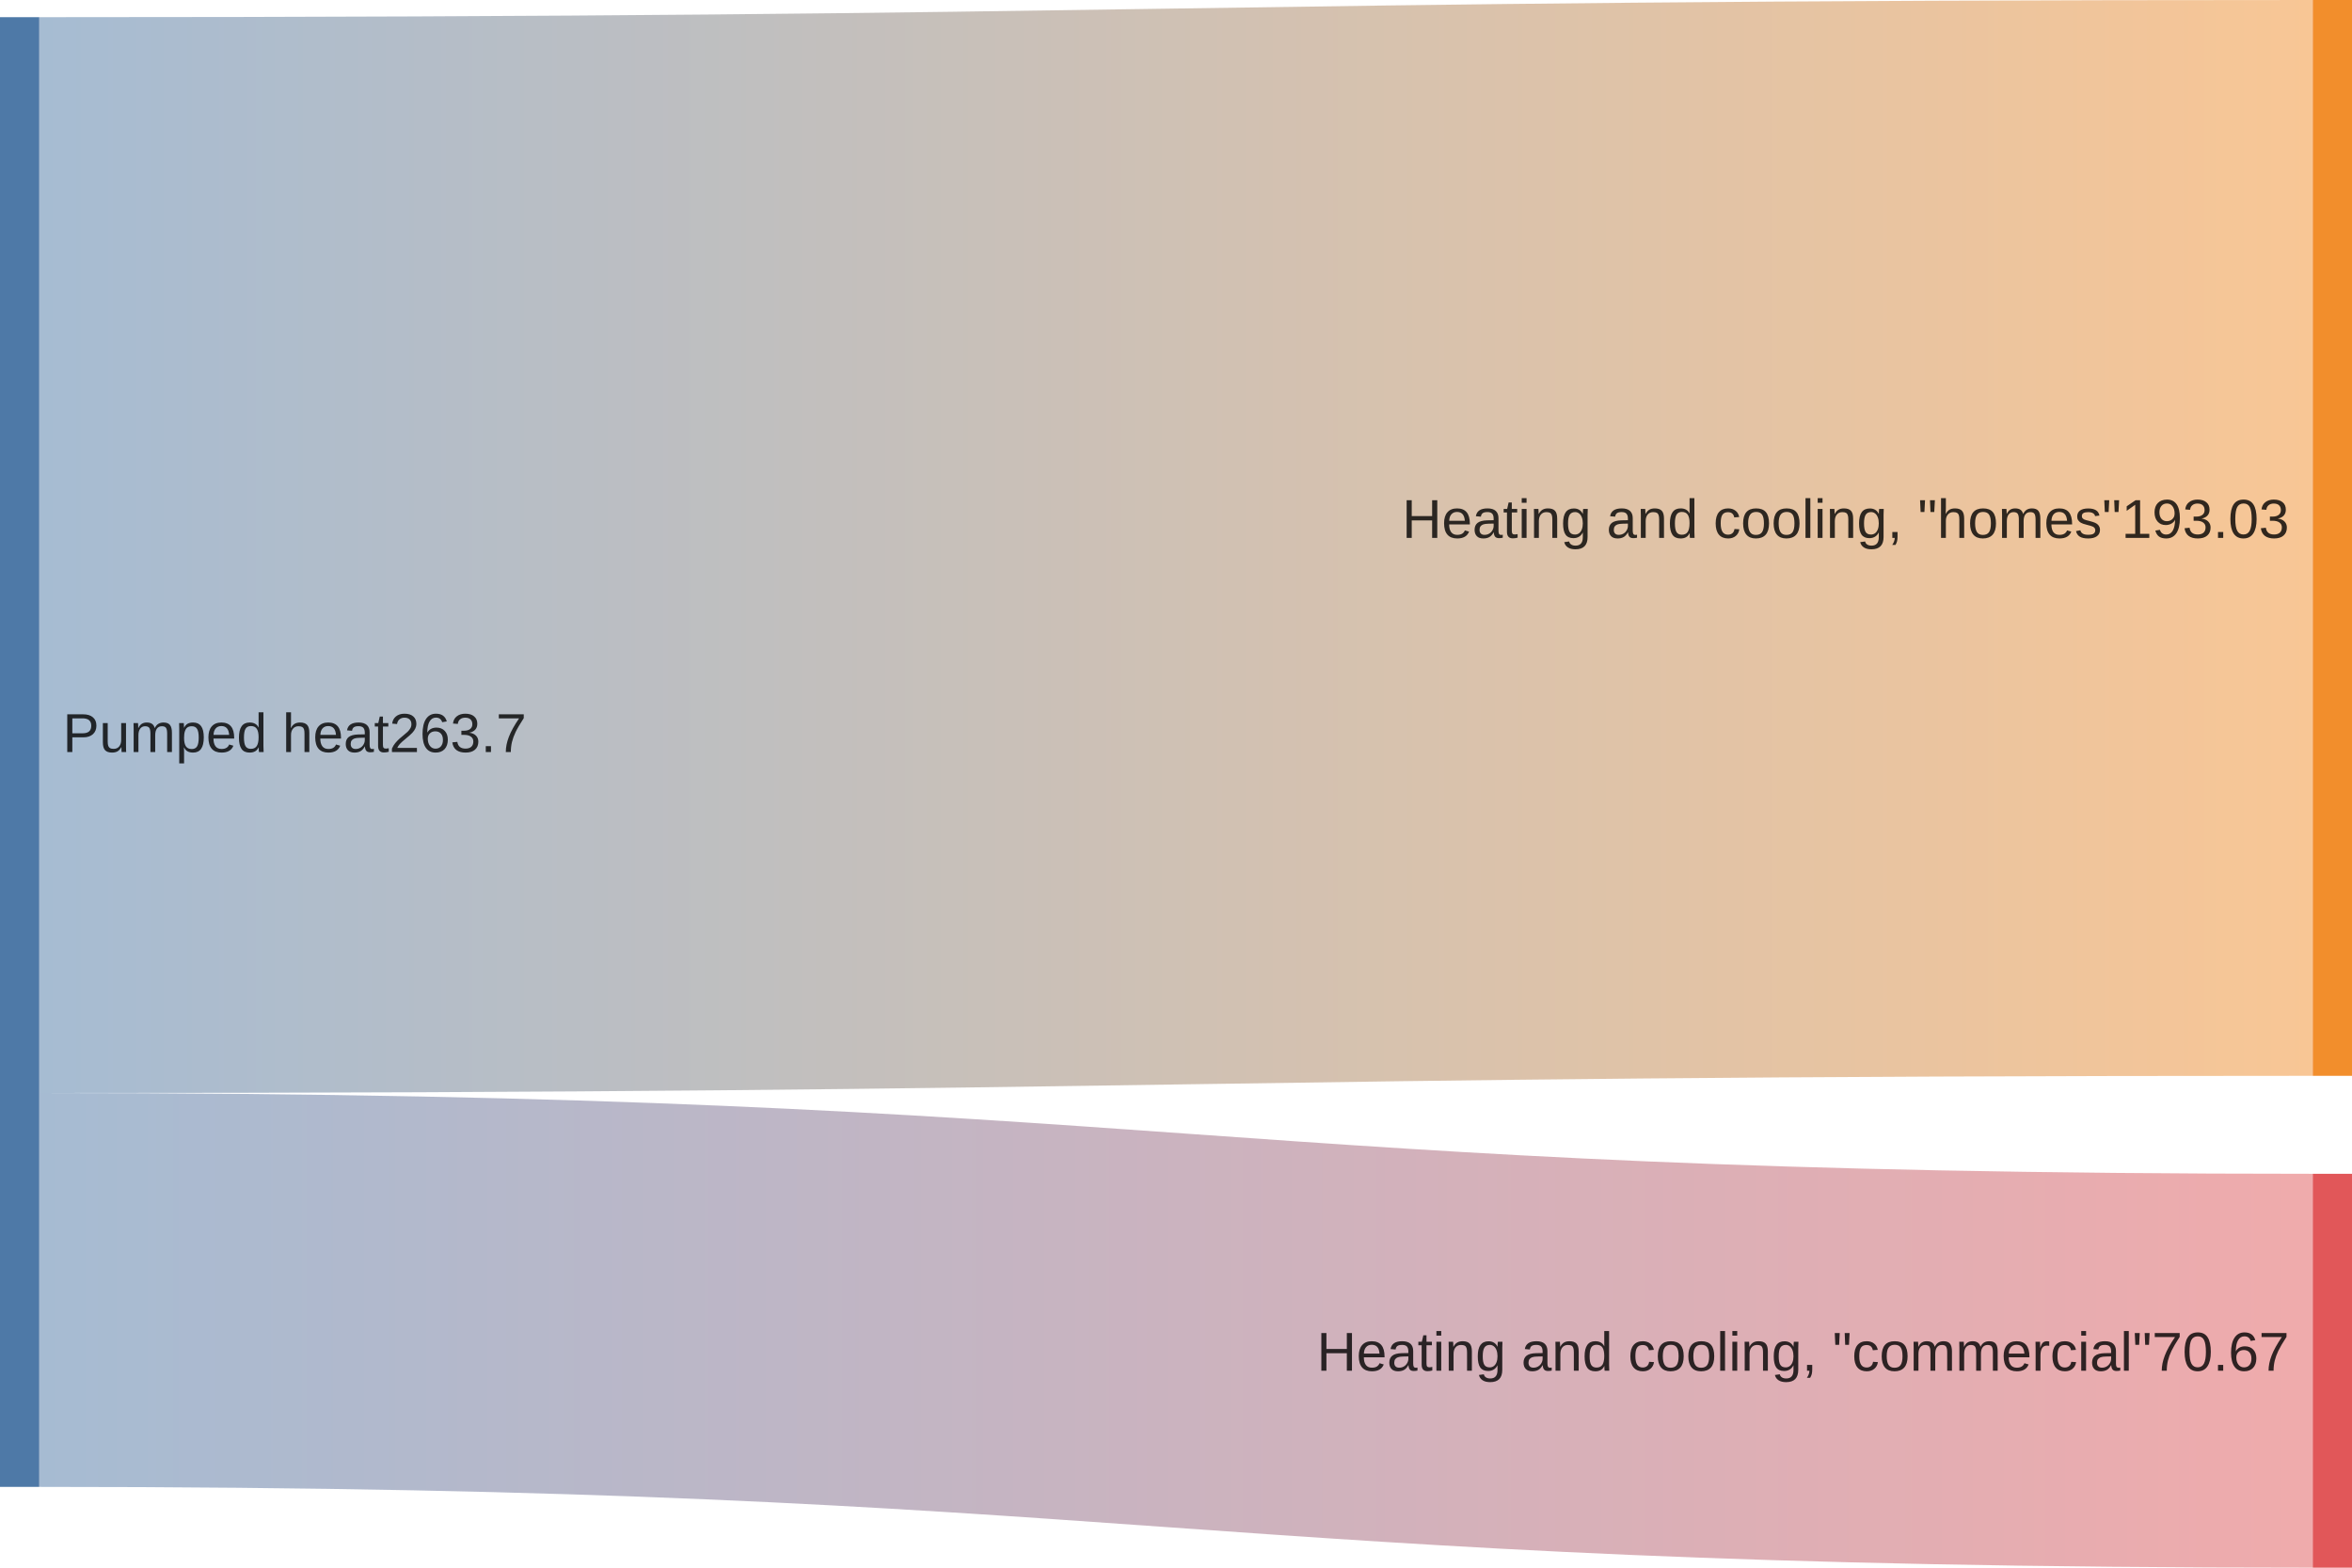
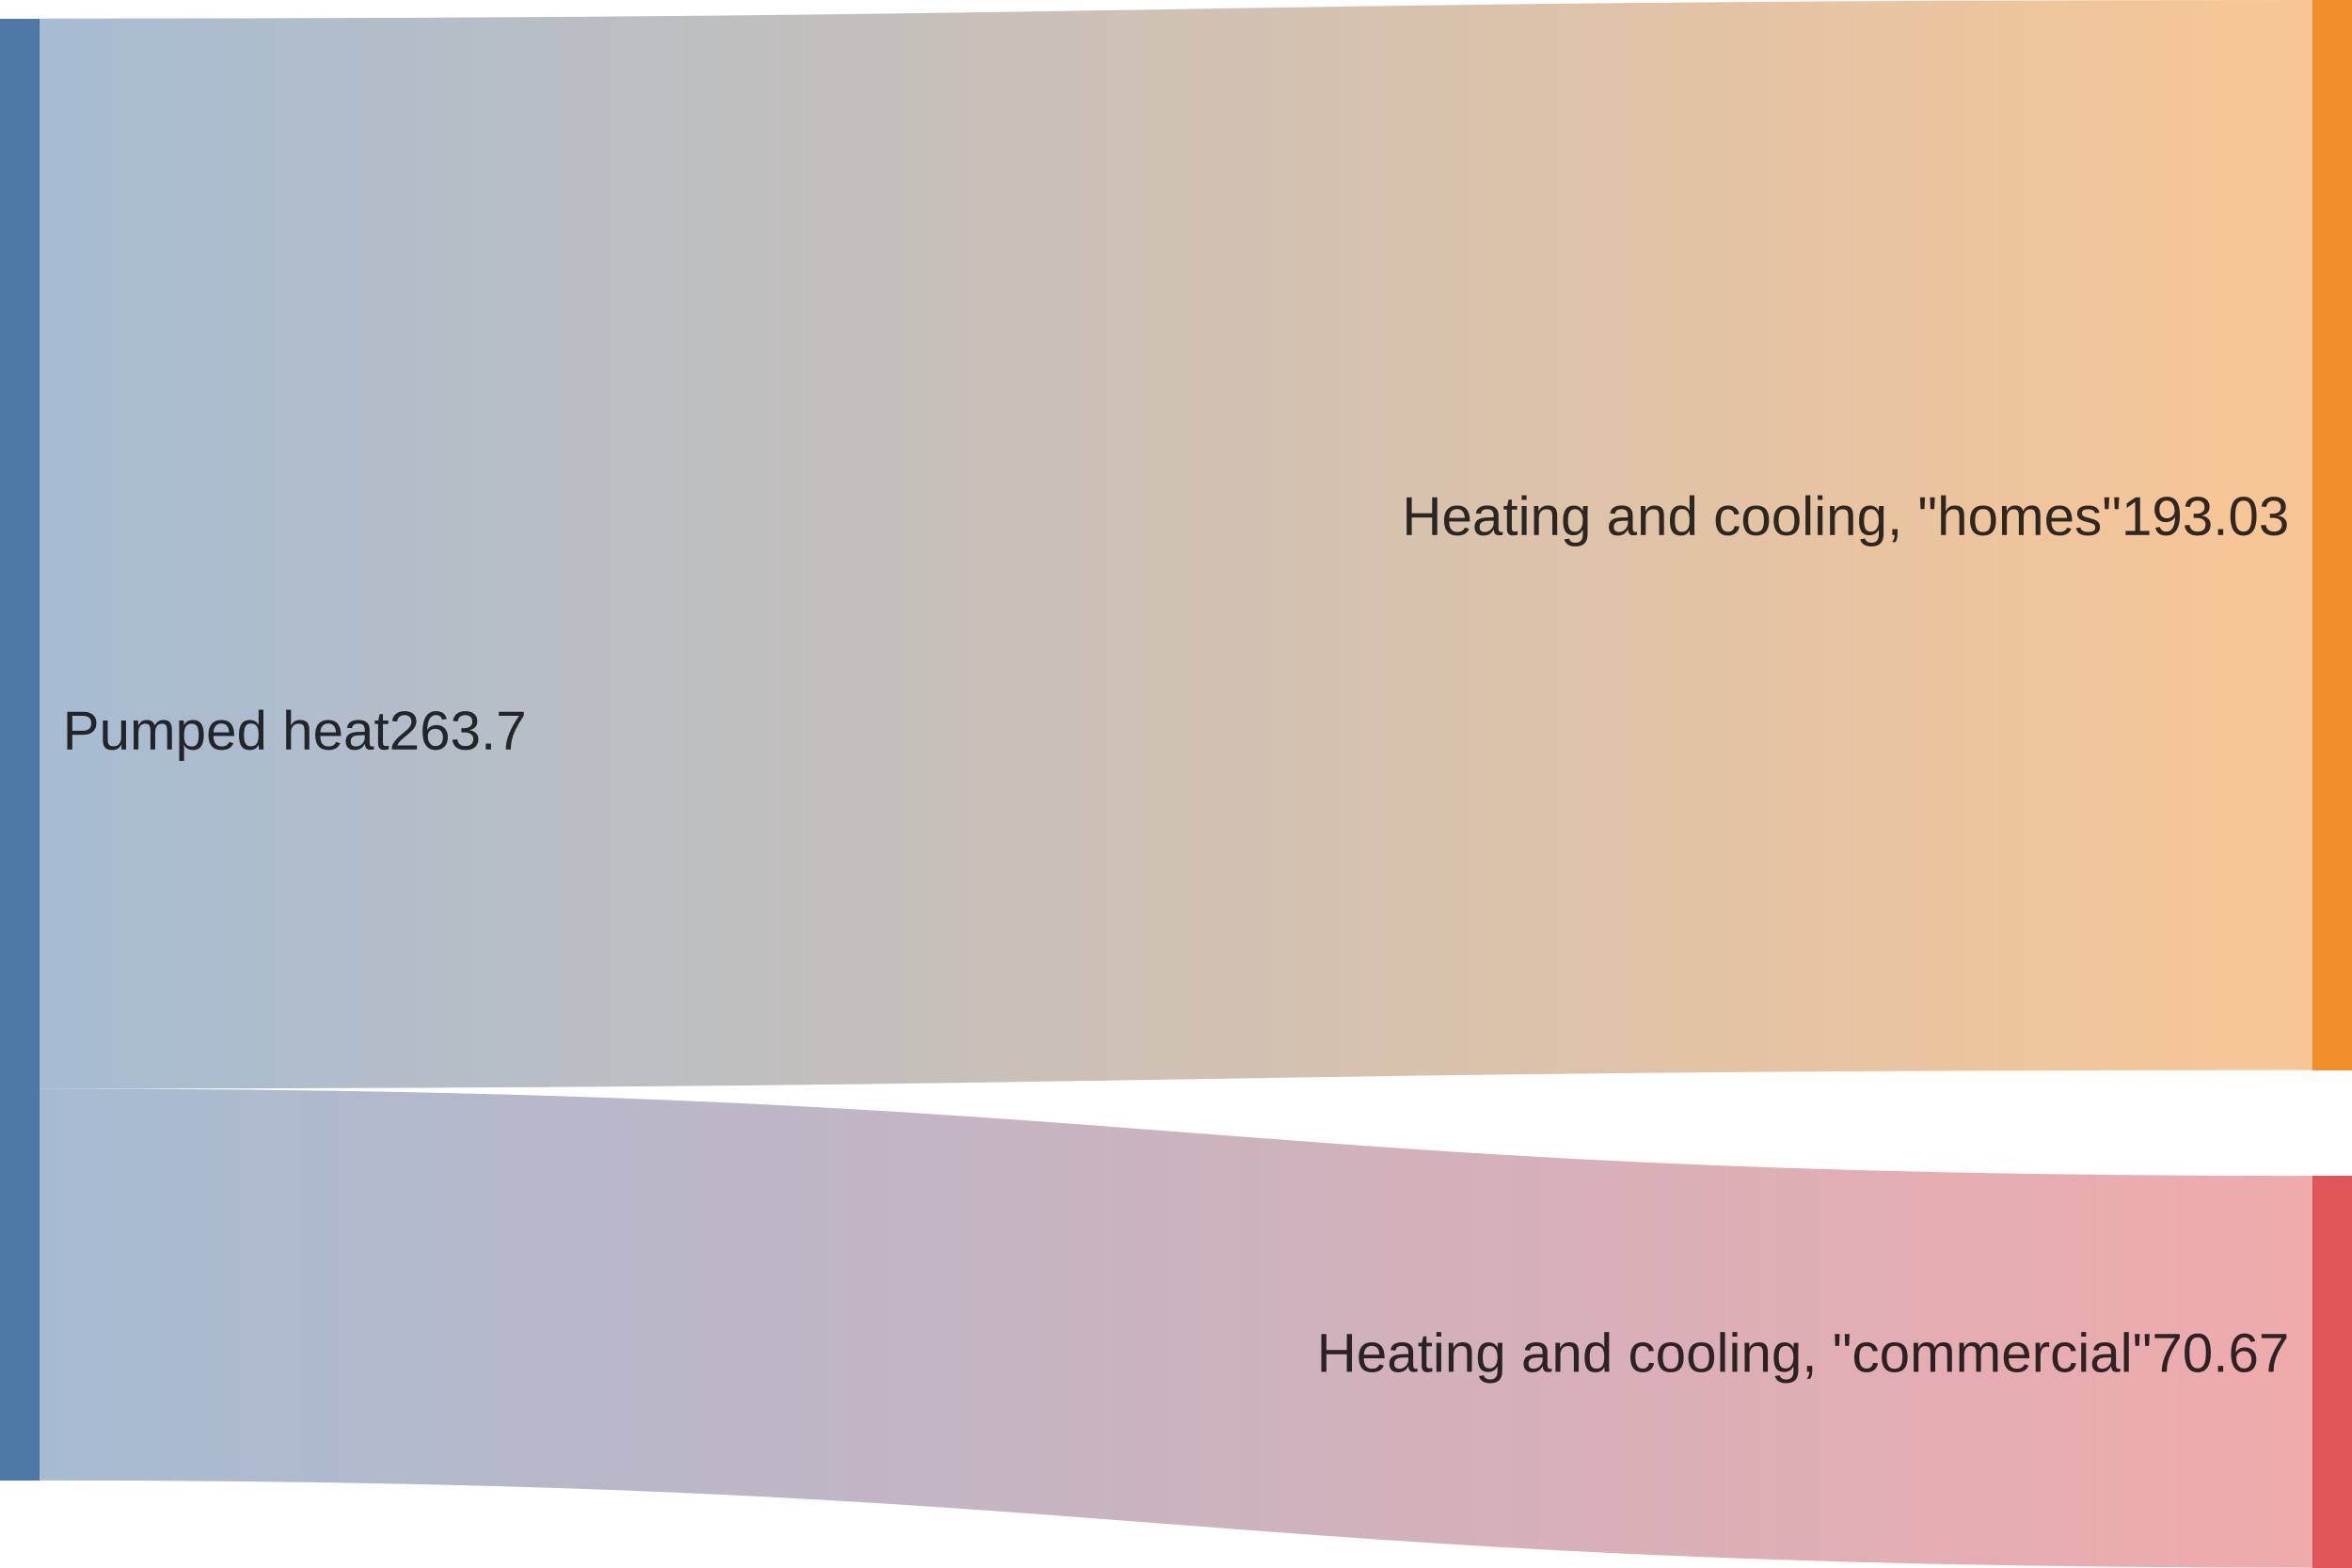
<svg xmlns="http://www.w3.org/2000/svg" id="upstream_sankey_docs_double_quotes_spec" width="100%" style="max-width: 600px; background-color: white;" viewBox="0 0 600 400" role="graphics-document document" aria-roledescription="sankey">
-   <style>#upstream_sankey_docs_double_quotes_spec{font-family:"trebuchet ms",verdana,arial,sans-serif;font-size:16px;fill:#333;}@keyframes edge-animation-frame{from{stroke-dashoffset:0;}}@keyframes dash{to{stroke-dashoffset:0;}}#upstream_sankey_docs_double_quotes_spec .edge-animation-slow{stroke-dasharray:9,5!important;stroke-dashoffset:900;animation:dash 50s linear infinite;stroke-linecap:round;}#upstream_sankey_docs_double_quotes_spec .edge-animation-fast{stroke-dasharray:9,5!important;stroke-dashoffset:900;animation:dash 20s linear infinite;stroke-linecap:round;}#upstream_sankey_docs_double_quotes_spec .error-icon{fill:#552222;}#upstream_sankey_docs_double_quotes_spec .error-text{fill:#552222;stroke:#552222;}#upstream_sankey_docs_double_quotes_spec .edge-thickness-normal{stroke-width:1px;}#upstream_sankey_docs_double_quotes_spec .edge-thickness-thick{stroke-width:3.5px;}#upstream_sankey_docs_double_quotes_spec .edge-pattern-solid{stroke-dasharray:0;}#upstream_sankey_docs_double_quotes_spec .edge-thickness-invisible{stroke-width:0;fill:none;}#upstream_sankey_docs_double_quotes_spec .edge-pattern-dashed{stroke-dasharray:3;}#upstream_sankey_docs_double_quotes_spec .edge-pattern-dotted{stroke-dasharray:2;}#upstream_sankey_docs_double_quotes_spec .marker{fill:#333333;stroke:#333333;}#upstream_sankey_docs_double_quotes_spec .marker.cross{stroke:#333333;}#upstream_sankey_docs_double_quotes_spec svg{font-family:"trebuchet ms",verdana,arial,sans-serif;font-size:16px;}#upstream_sankey_docs_double_quotes_spec p{margin:0;}#upstream_sankey_docs_double_quotes_spec .label{font-family:"trebuchet ms",verdana,arial,sans-serif;}#upstream_sankey_docs_double_quotes_spec :root{--mermaid-font-family:"trebuchet ms",verdana,arial,sans-serif;}</style>
+   <style>#upstream_sankey_docs_double_quotes_spec{font-family:"trebuchet ms",verdana,arial,sans-serif;font-size:16px;fill:#333;}@keyframes edge-animation-frame{from{stroke-dashoffset:0;}}@keyframes dash{to{stroke-dashoffset:0;}}#upstream_sankey_docs_double_quotes_spec .edge-animation-slow{stroke-dasharray:9,5!important;stroke-dashoffset:900;animation:dash 50s linear infinite;stroke-linecap:round;}#upstream_sankey_docs_double_quotes_spec .edge-animation-fast{stroke-dasharray:9,5!important;stroke-dashoffset:900;animation:dash 20s linear infinite;stroke-linecap:round;}#upstream_sankey_docs_double_quotes_spec .error-icon{fill:#552222;}#upstream_sankey_docs_double_quotes_spec .error-text{fill:#552222;stroke:#552222;}#upstream_sankey_docs_double_quotes_spec .edge-thickness-normal{stroke-width:1px;}#upstream_sankey_docs_double_quotes_spec .edge-thickness-thick{stroke-width:3.5px;}#upstream_sankey_docs_double_quotes_spec .edge-pattern-solid{stroke-dasharray:0;}#upstream_sankey_docs_double_quotes_spec .edge-thickness-invisible{stroke-width:0;fill:none;}#upstream_sankey_docs_double_quotes_spec .edge-pattern-dashed{stroke-dasharray:3;}#upstream_sankey_docs_double_quotes_spec .edge-pattern-dotted{stroke-dasharray:2;}#upstream_sankey_docs_double_quotes_spec .marker{fill:#333333;stroke:#333333;}#upstream_sankey_docs_double_quotes_spec .marker.cross{stroke:#333333;}#upstream_sankey_docs_double_quotes_spec svg{font-family:"trebuchet ms",verdana,arial,sans-serif;font-size:16px;}#upstream_sankey_docs_double_quotes_spec p{margin:0;}#upstream_sankey_docs_double_quotes_spec .label{font-family:"trebuchet ms",verdana,arial,sans-serif;}#upstream_sankey_docs_double_quotes_spec .node-labels{font-family:"trebuchet ms",verdana,arial,sans-serif;}#upstream_sankey_docs_double_quotes_spec .sankey-label-bg{stroke:#ECECFF;stroke-width:4px;stroke-linejoin:round;paint-order:stroke;}#upstream_sankey_docs_double_quotes_spec .sankey-label-fg{fill:#333;}#upstream_sankey_docs_double_quotes_spec .node rect{shape-rendering:crispEdges;}#upstream_sankey_docs_double_quotes_spec .link{fill:none;stroke-opacity:0.5;mix-blend-mode:multiply;}#upstream_sankey_docs_double_quotes_spec .node .neo-node{stroke:#9370DB;}#upstream_sankey_docs_double_quotes_spec [data-look="neo"].node rect,#upstream_sankey_docs_double_quotes_spec [data-look="neo"].cluster rect,#upstream_sankey_docs_double_quotes_spec [data-look="neo"].node polygon{stroke:#9370DB;filter:drop-shadow(1px 2px 2px rgba(185, 185, 185, 1));}#upstream_sankey_docs_double_quotes_spec [data-look="neo"].node path{stroke:#9370DB;stroke-width:1px;}#upstream_sankey_docs_double_quotes_spec [data-look="neo"].node .outer-path{filter:drop-shadow(1px 2px 2px rgba(185, 185, 185, 1));}#upstream_sankey_docs_double_quotes_spec [data-look="neo"].node .neo-line path{stroke:#9370DB;filter:none;}#upstream_sankey_docs_double_quotes_spec [data-look="neo"].node circle{stroke:#9370DB;filter:drop-shadow(1px 2px 2px rgba(185, 185, 185, 1));}#upstream_sankey_docs_double_quotes_spec [data-look="neo"].node circle .state-start{fill:#000000;}#upstream_sankey_docs_double_quotes_spec [data-look="neo"].icon-shape .icon{fill:#9370DB;filter:drop-shadow(1px 2px 2px rgba(185, 185, 185, 1));}#upstream_sankey_docs_double_quotes_spec [data-look="neo"].icon-shape .icon-neo path{stroke:#9370DB;filter:drop-shadow(1px 2px 2px rgba(185, 185, 185, 1));}#upstream_sankey_docs_double_quotes_spec :root{--mermaid-font-family:"trebuchet ms",verdana,arial,sans-serif;}</style>
  <g />
  <g class="nodes">
-     <g class="node" id="node-1" transform="translate(0,4.382555)" x="0" y="4.383">
-       <rect height="375" width="10" fill="#4e79a7" />
+     <g class="node" id="node-1" transform="translate(0,4.73316)" x="0" y="4.733">
+       <rect height="373" width="10" fill="#4e79a7" />
    </g>
    <g class="node" id="node-2" transform="translate(590,0)" x="590" y="0">
-       <rect height="274.499" width="10" fill="#f28e2c" />
+       <rect height="273.035" width="10" fill="#f28e2c" />
    </g>
-     <g class="node" id="node-3" transform="translate(590,299.4987)" x="590" y="299.499">
-       <rect height="100.501" width="10" fill="#e15759" />
+     <g class="node" id="node-3" transform="translate(590,300.0347)" x="590" y="300.035">
+       <rect height="99.965" width="10" fill="#e15759" />
    </g>
  </g>
  <g class="node-labels" font-size="14">
-     <text x="16" y="191.883" dy="0em" text-anchor="start">Pumped heat
+     <text x="16" y="191.233" dy="0em" text-anchor="start">Pumped heat
263.7</text>
-     <text x="584" y="137.249" dy="0em" text-anchor="end">Heating and cooling, "homes"
+     <text x="584" y="136.517" dy="0em" text-anchor="end">Heating and cooling, "homes"
193.03</text>
-     <text x="584" y="349.749" dy="0em" text-anchor="end">Heating and cooling, "commercial"
+     <text x="584" y="350.017" dy="0em" text-anchor="end">Heating and cooling, "commercial"
70.67</text>
  </g>
  <g class="links" fill="none" stroke-opacity="0.5">
    <g class="link" style="mix-blend-mode: multiply;">
      <linearGradient id="linearGradient-4" gradientUnits="userSpaceOnUse" x1="10" x2="590">
        <stop offset="0%" stop-color="#4e79a7" />
        <stop offset="100%" stop-color="#f28e2c" />
      </linearGradient>
-       <path d="M10,141.632C300,141.632,300,137.249,590,137.249" stroke="url(#linearGradient-4)" stroke-width="274.499" />
+       <path d="M10,141.25C300,141.25,300,136.517,590,136.517" stroke="url(#linearGradient-4)" stroke-width="273.035" />
    </g>
    <g class="link" style="mix-blend-mode: multiply;">
      <linearGradient id="linearGradient-5" gradientUnits="userSpaceOnUse" x1="10" x2="590">
        <stop offset="0%" stop-color="#4e79a7" />
        <stop offset="100%" stop-color="#e15759" />
      </linearGradient>
-       <path d="M10,329.132C300,329.132,300,349.749,590,349.749" stroke="url(#linearGradient-5)" stroke-width="100.501" />
+       <path d="M10,327.75C300,327.75,300,350.017,590,350.017" stroke="url(#linearGradient-5)" stroke-width="99.965" />
    </g>
  </g>
</svg>
